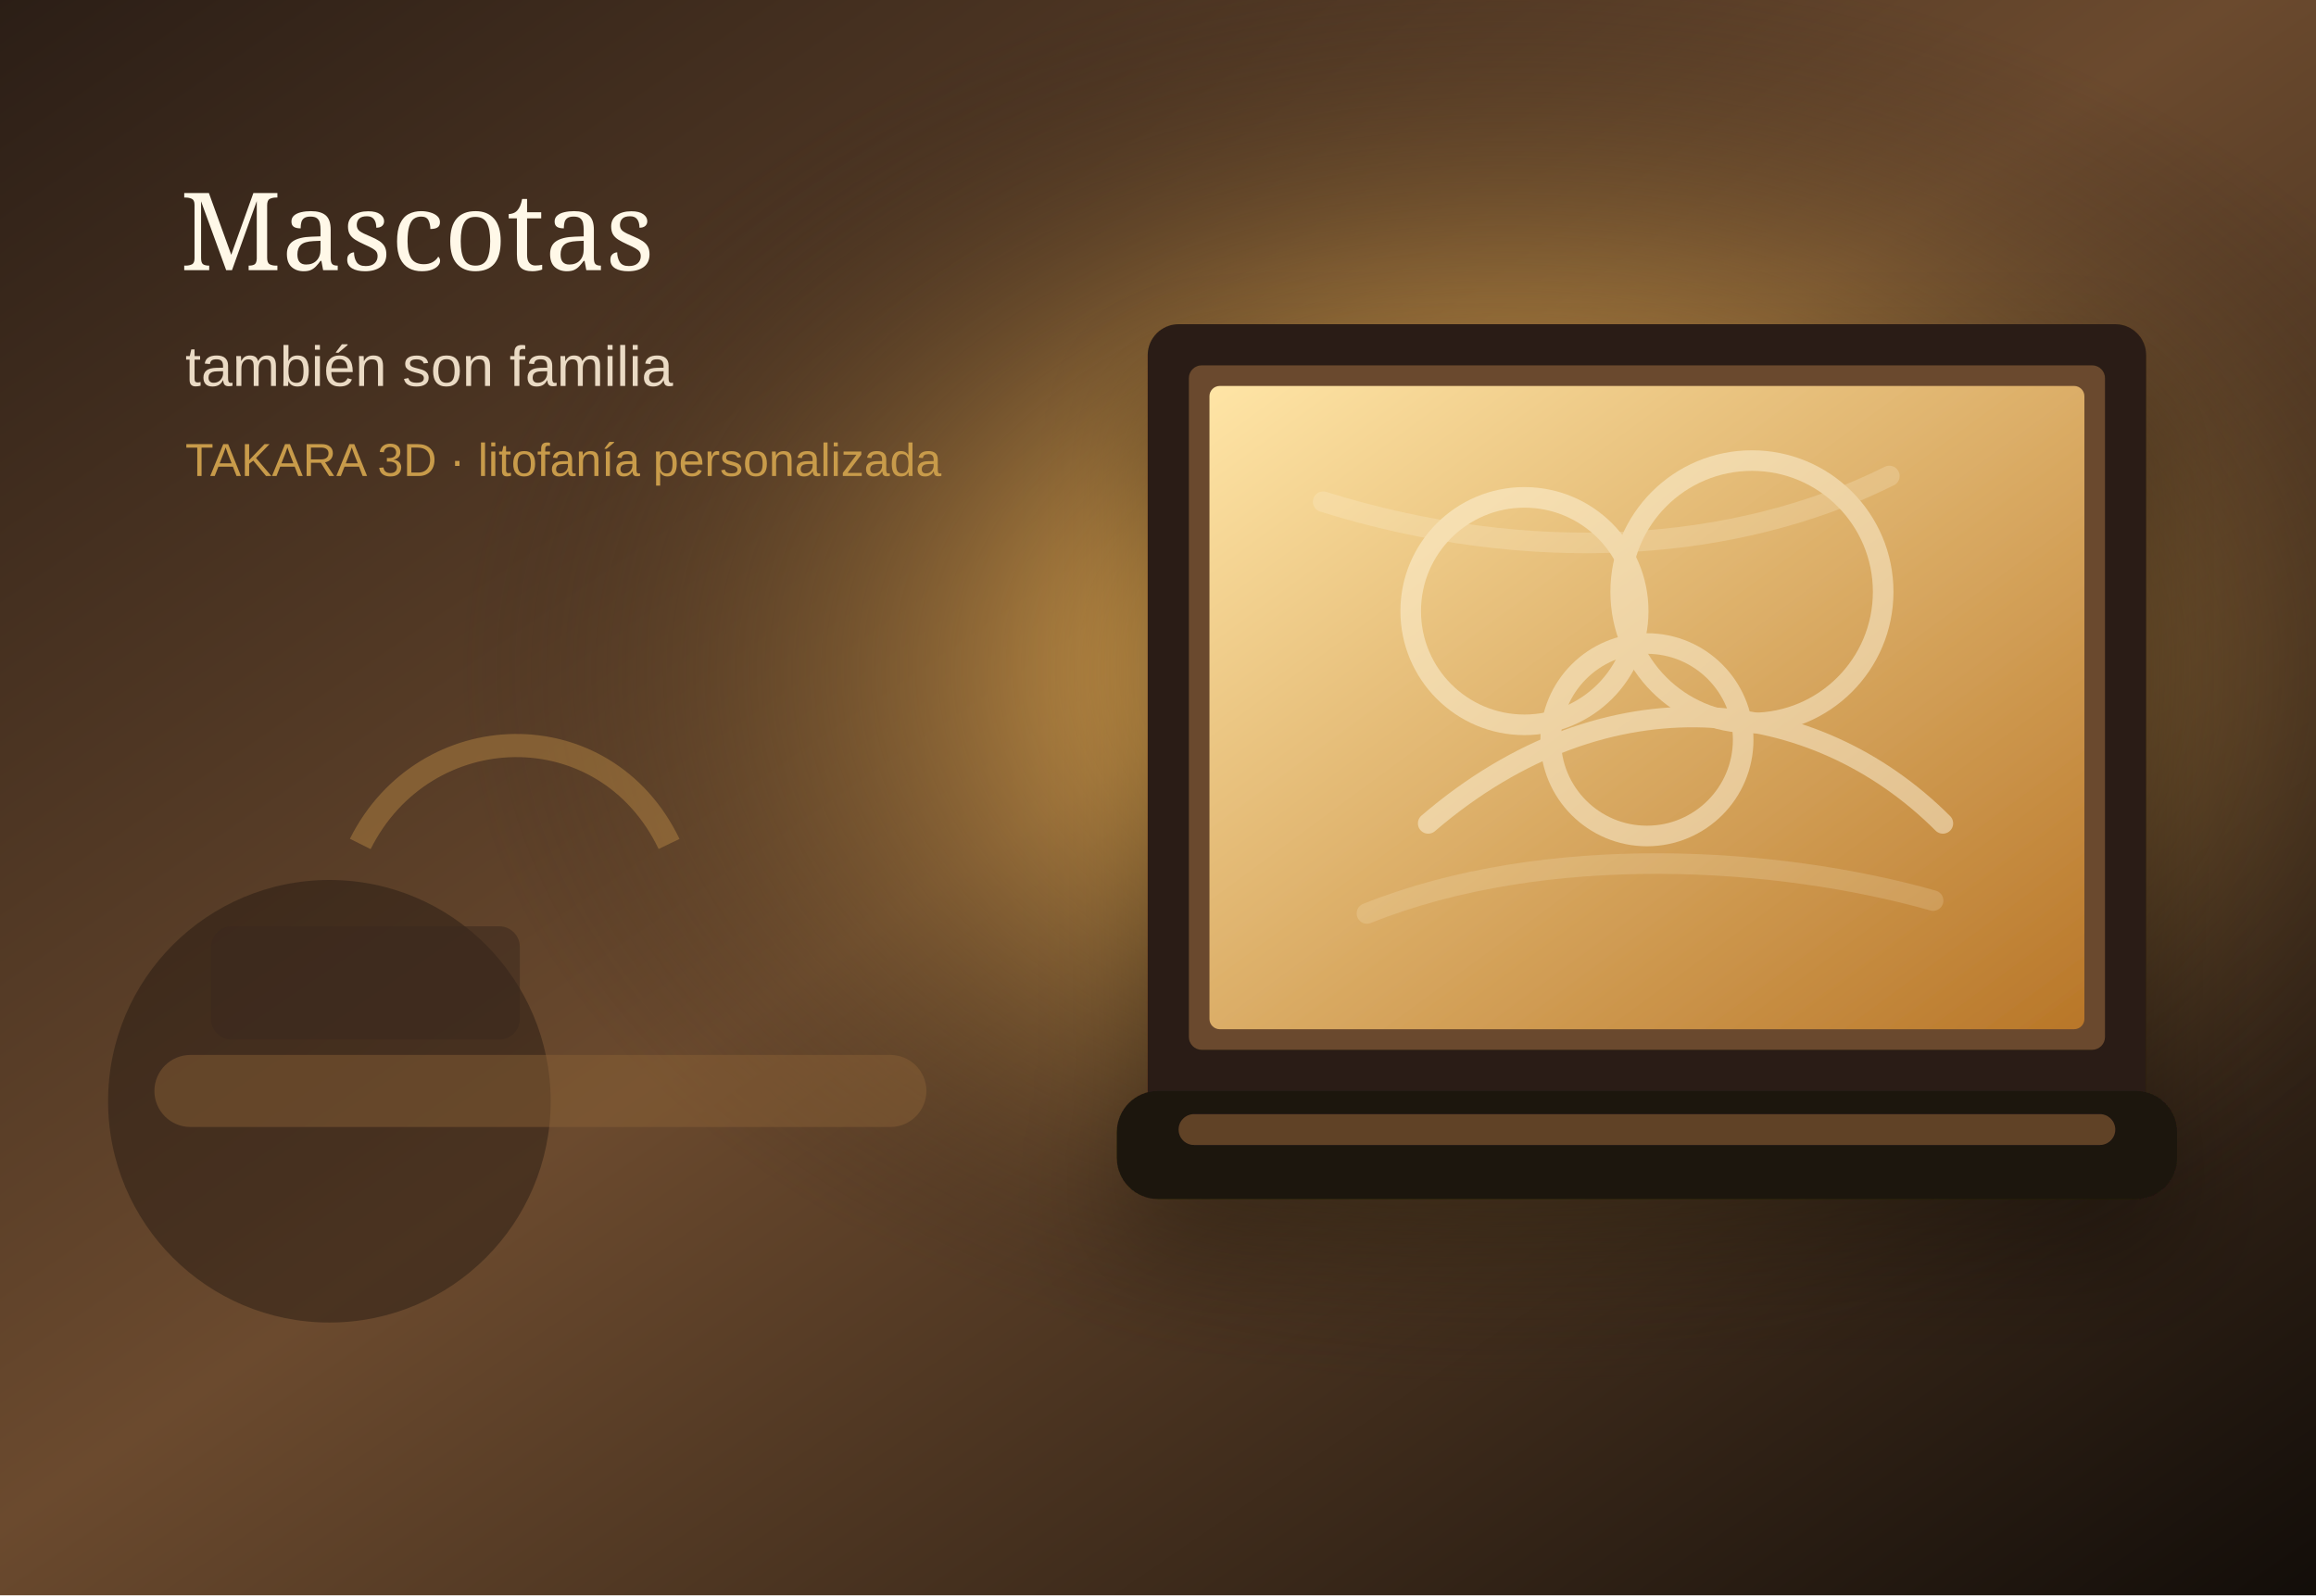
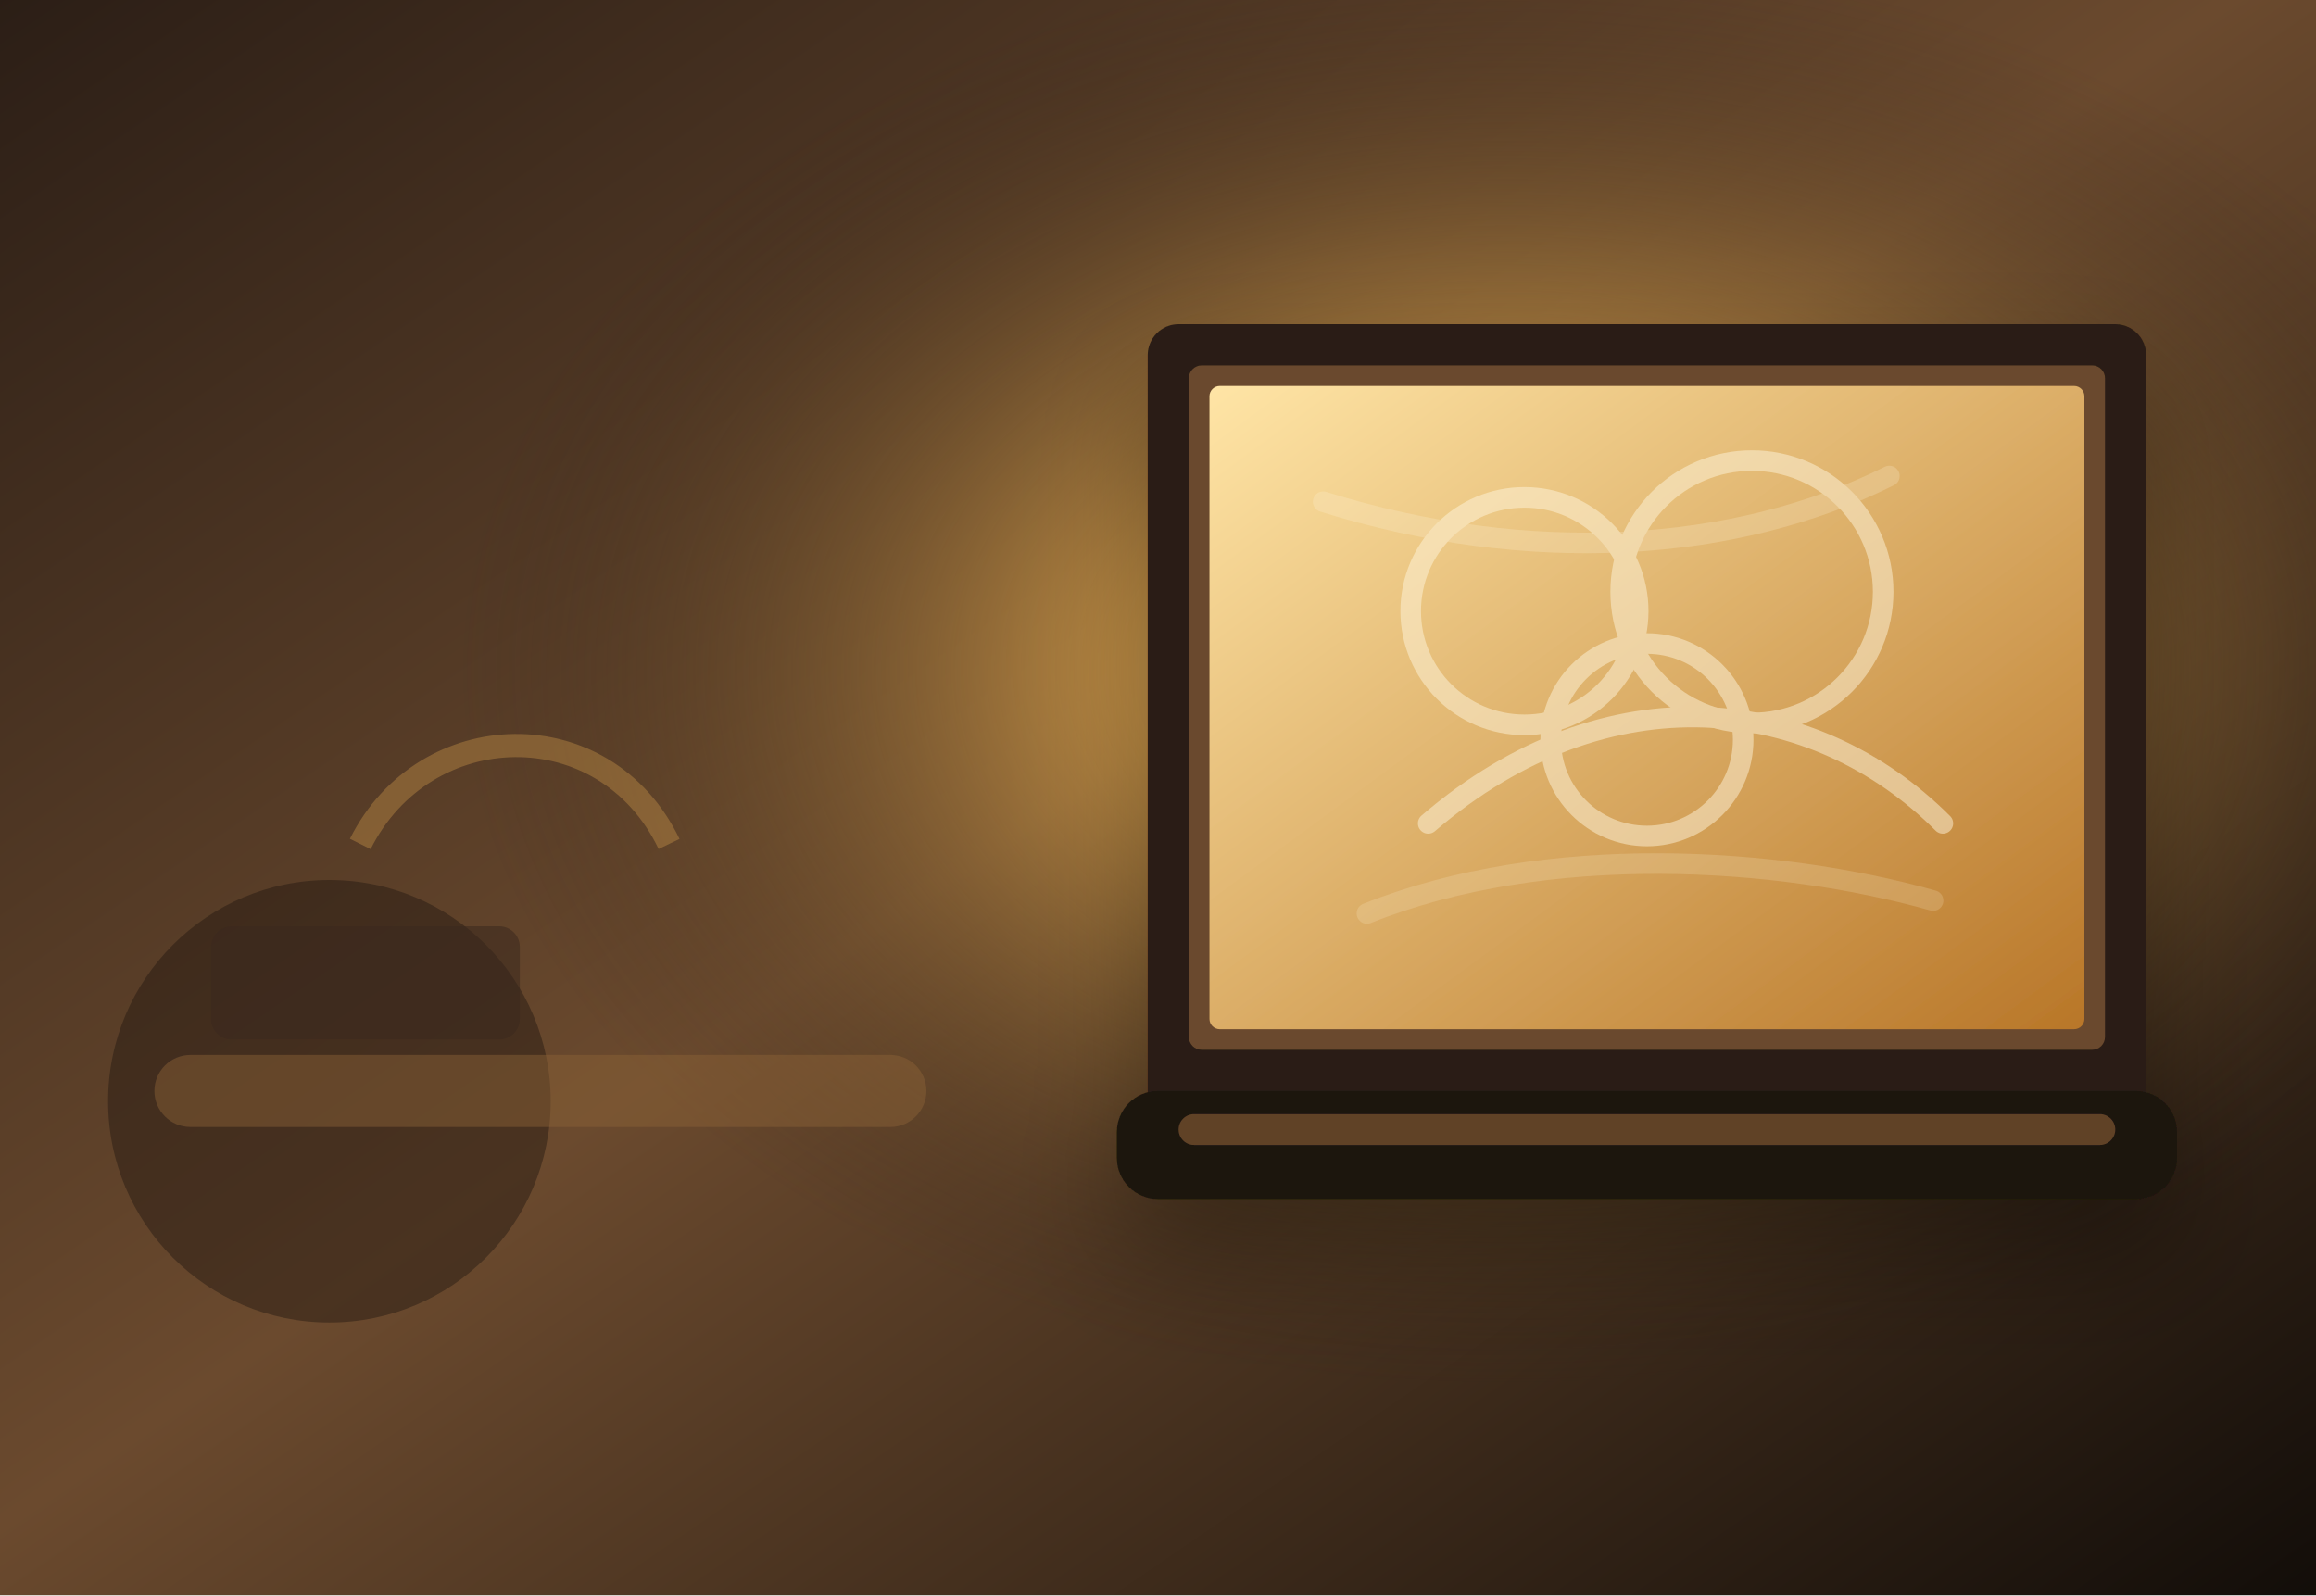
<svg xmlns="http://www.w3.org/2000/svg" viewBox="0 0 900 620" role="img" aria-label="Mascotas">
  <defs>
    <linearGradient id="bg" x1="0" y1="0" x2="1" y2="1">
      <stop offset="0" stop-color="#2b1e16" />
      <stop offset="0.48" stop-color="#6b4a2e" />
      <stop offset="1" stop-color="#120d09" />
    </linearGradient>
    <radialGradient id="glow" cx="65%" cy="42%" r="45%">
      <stop offset="0" stop-color="#fff1c5" stop-opacity="1" />
      <stop offset="0.36" stop-color="#e0a84d" stop-opacity=".70" />
      <stop offset="1" stop-color="#2b1e16" stop-opacity="0" />
    </radialGradient>
    <linearGradient id="plate" x1="0" y1="0" x2="1" y2="1">
      <stop offset="0" stop-color="#ffe5a6" />
      <stop offset="1" stop-color="#b87628" />
    </linearGradient>
    <filter id="shadow" x="-20%" y="-20%" width="140%" height="150%">
      <feDropShadow dx="0" dy="22" stdDeviation="22" flood-color="#000" flood-opacity=".35" />
    </filter>
  </defs>
  <rect width="900" height="620" fill="url(#bg)" />
  <rect width="900" height="620" fill="url(#glow)" />
  <circle cx="128" cy="428" r="86" fill="#211710" opacity=".45" />
  <rect x="60" y="410" width="300" height="28" rx="14" fill="#8b6237" opacity=".46" />
  <rect x="82" y="360" width="120" height="44" rx="8" fill="#3a281d" opacity=".55" />
  <path d="M140 328c25-50 95-52 120 0" fill="none" stroke="#bb8a44" stroke-width="9" opacity=".45" />
  <g filter="url(#shadow)">
    <rect x="446" y="126" width="388" height="320" rx="12" fill="#2b1e16" />
    <rect x="462" y="142" width="356" height="266" rx="5" fill="#6b4a2e" />
    <rect x="470" y="150" width="340" height="250" rx="4" fill="url(#plate)" />
    <g opacity=".48" stroke="#fff7df" stroke-width="8" stroke-linecap="round" fill="none">
      <circle cx="592.4" cy="237.5" r="44.2" />
      <circle cx="680.8" cy="230.0" r="51.0" />
      <circle cx="640.0" cy="287.5" r="37.4" />
      <path d="M555.0 320.0c70-60 150-50 200 0" />
      <path d="M514.2 195.0c80 25 160 20 220-10" opacity=".45" />
      <path d="M531.2 355.0c70-28 160-22 220-5" opacity=".36" />
    </g>
    <rect x="434" y="424" width="412" height="42" rx="16" fill="#1d140f" />
    <rect x="458" y="433" width="364" height="12" rx="6" fill="#8c6236" opacity=".6" />
  </g>
-   <text x="70" y="105" font-family="Georgia, serif" font-size="42" fill="#fff8e8">Mascotas</text>
-   <text x="72" y="150" font-family="Arial, sans-serif" font-size="22" fill="#eadac4">también son familia</text>
-   <text x="72" y="185" font-family="Arial, sans-serif" font-size="18" fill="#c89b4a">TAKARA 3D · litofanía personalizada</text>
</svg>
